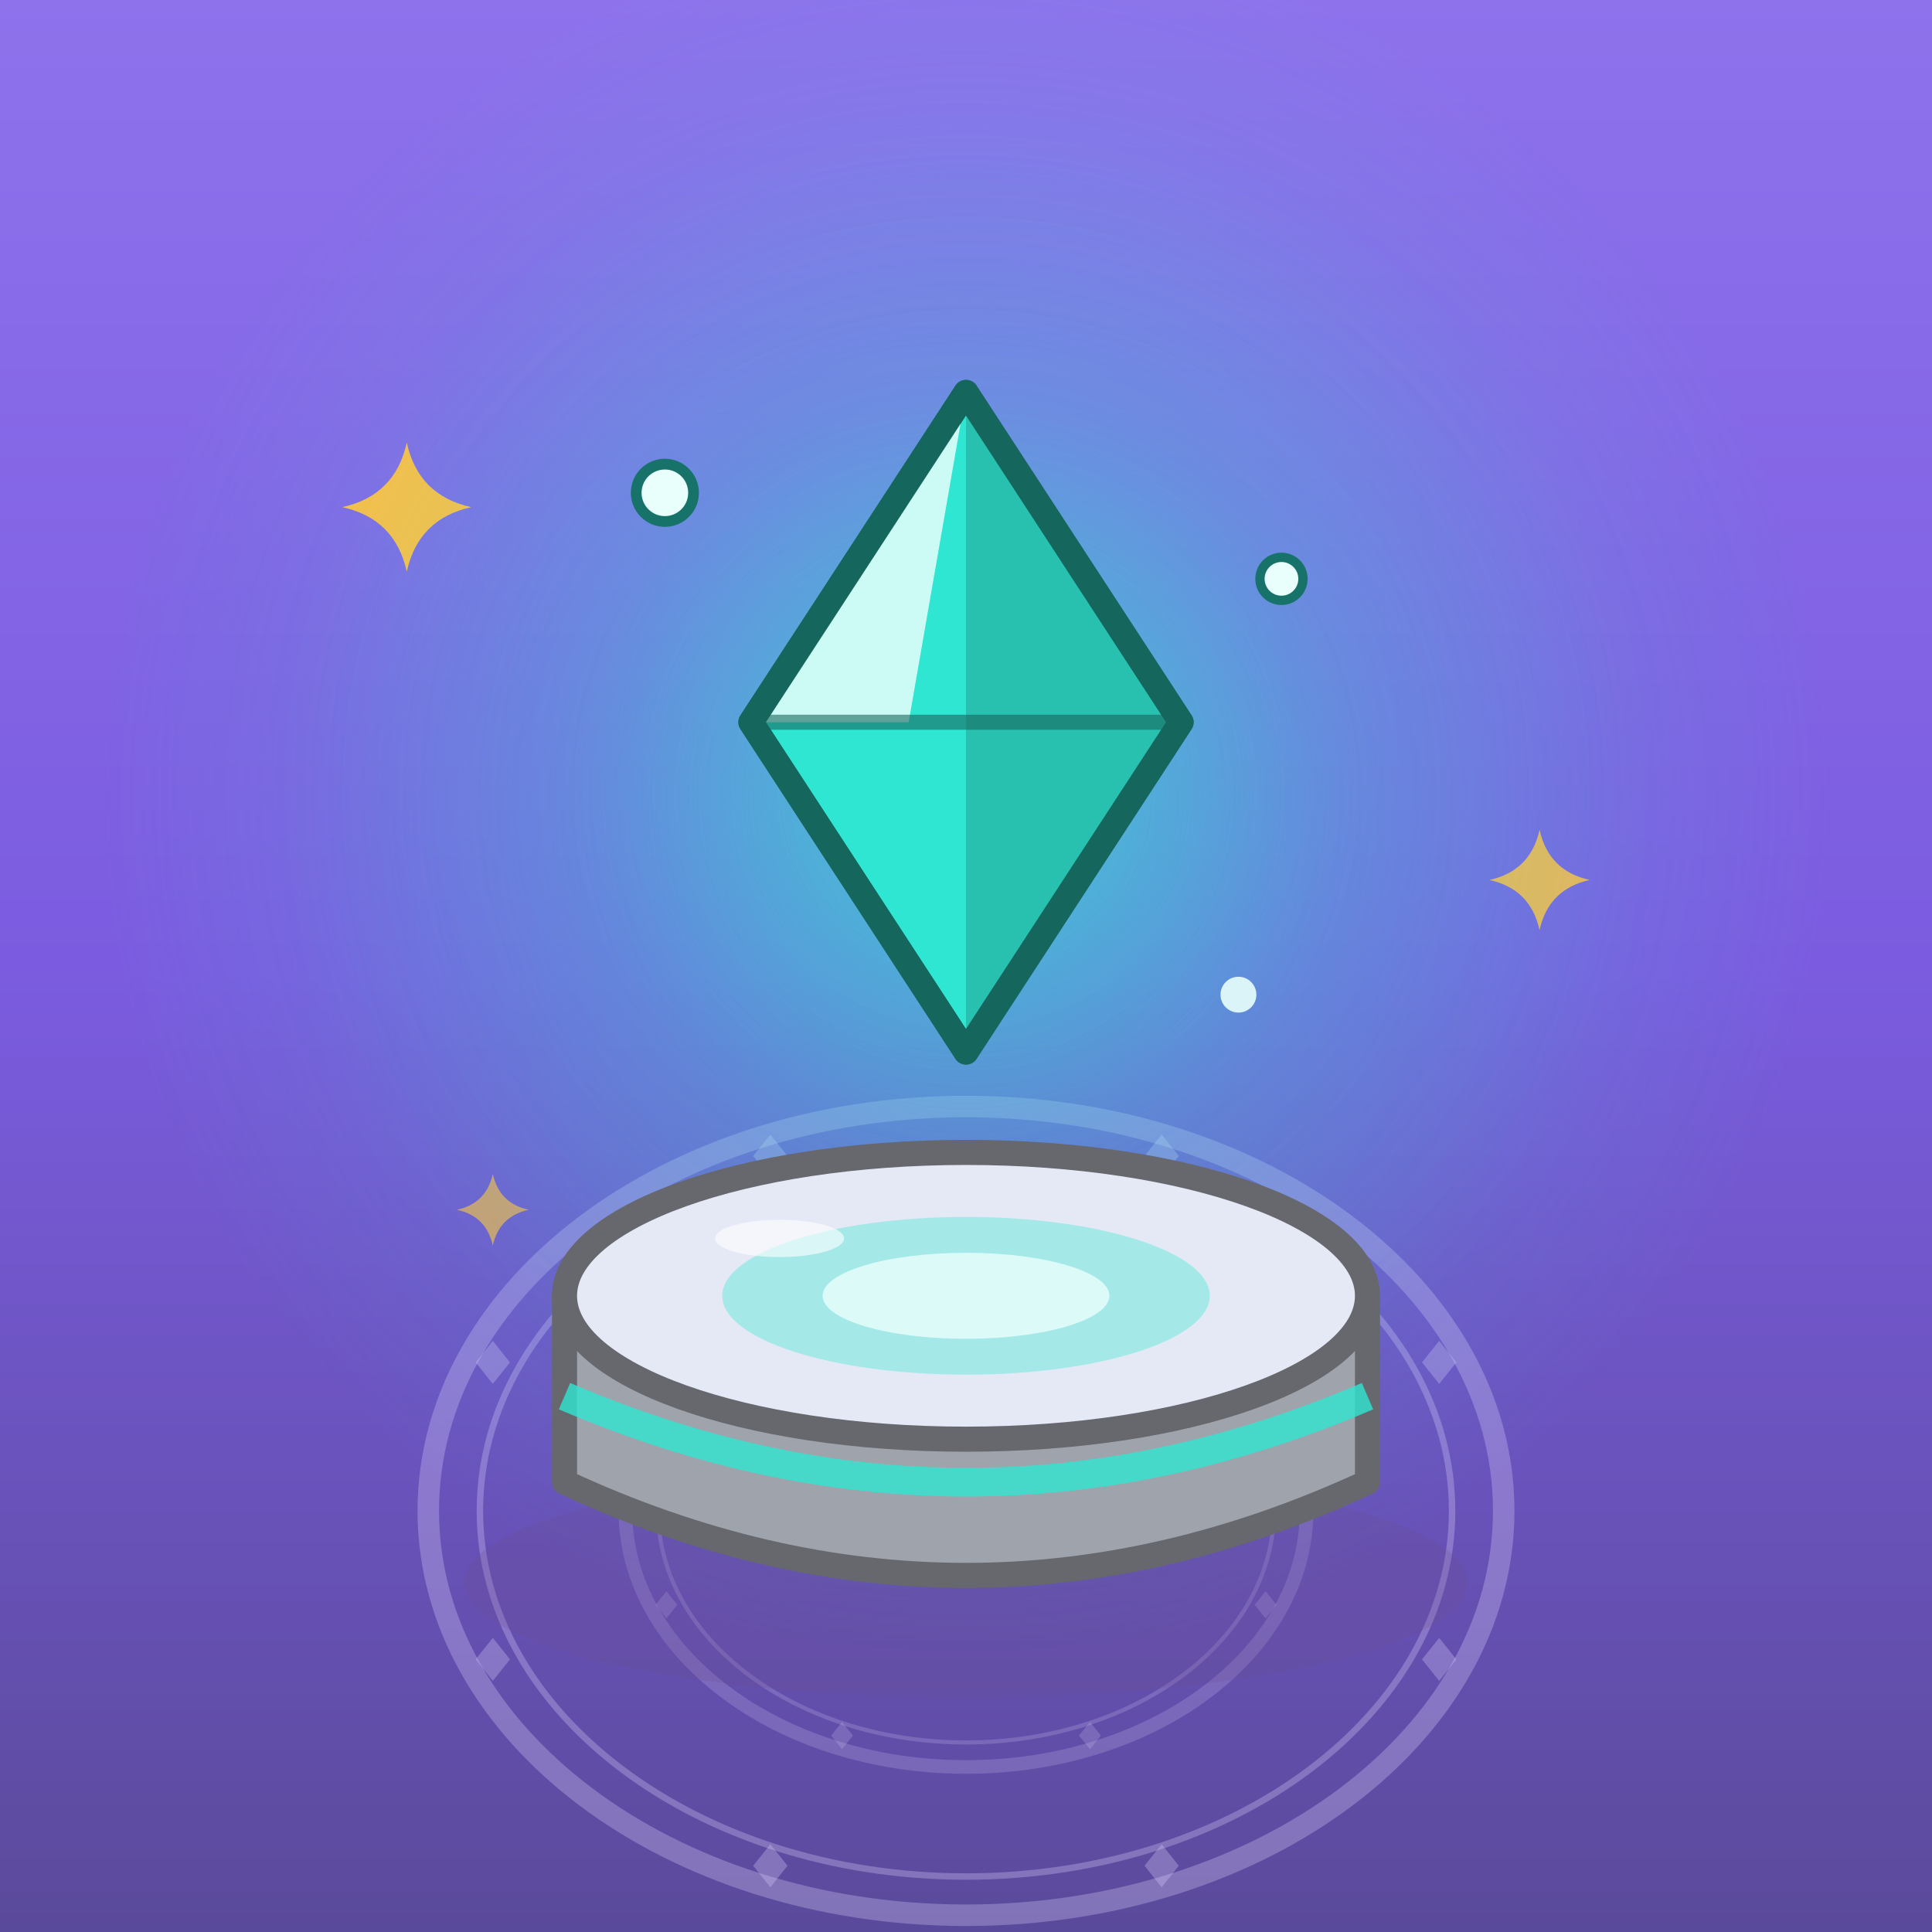
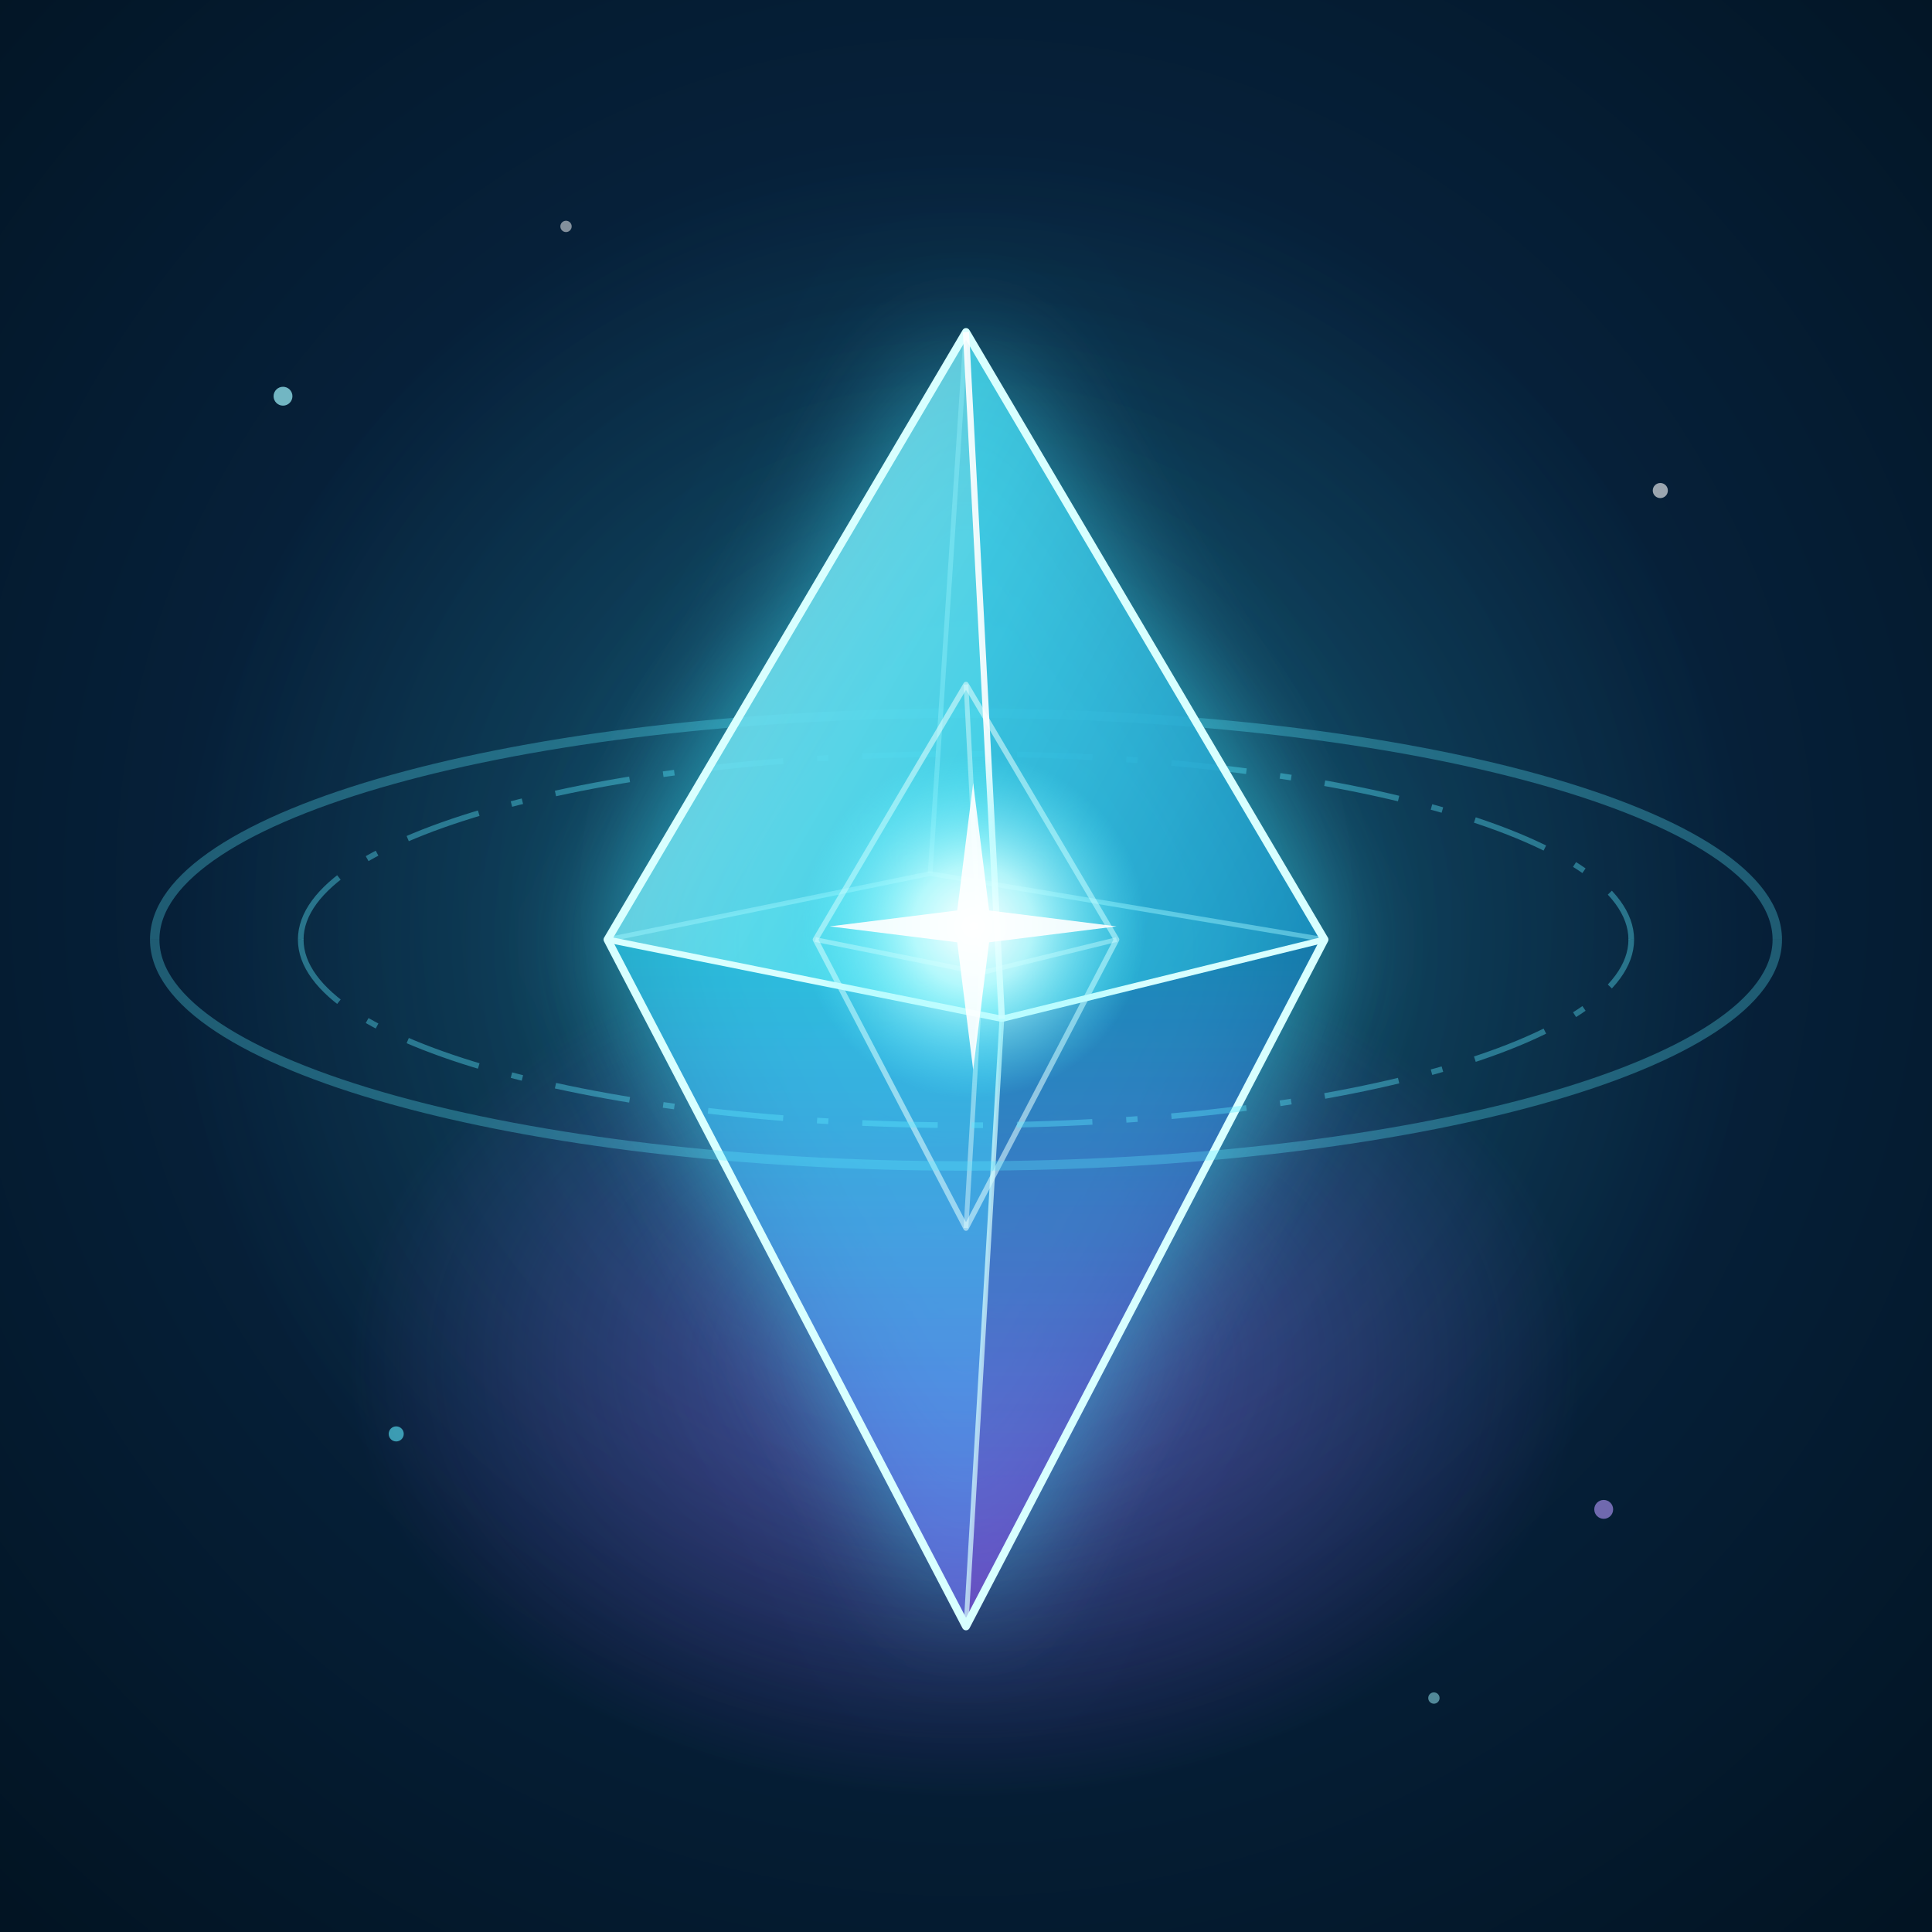
<svg xmlns="http://www.w3.org/2000/svg" width="1024" height="1024" viewBox="0 0 1024 1024">
  <defs>
-     <radialGradient id="glow">
-       <stop offset="0" stop-color="#2FE6D2" stop-opacity="0.45" />
-       <stop offset="0.5" stop-color="#2FE6D2" stop-opacity="0.16" />
-       <stop offset="1" stop-color="#2FE6D2" stop-opacity="0" />
+     <radialGradient id="bg" cx="0.5" cy="0.46" r="0.72">
+       <stop offset="0" stop-color="#0B3350" />
+       <stop offset="0.55" stop-color="#062039" />
+       <stop offset="1" stop-color="#021423" />
    </radialGradient>
-     <linearGradient id="bg" x1="0" y1="0" x2="0" y2="1">
-       <stop offset="0" stop-color="#8E72EC" />
-       <stop offset="0.5" stop-color="#7B5CE0" />
-       <stop offset="1" stop-color="#5A4A9A" />
+     <radialGradient id="halo">
+       <stop offset="0" stop-color="#3FE8FF" stop-opacity="0.42" />
+       <stop offset="0.5" stop-color="#3FE8FF" stop-opacity="0.12" />
+       <stop offset="1" stop-color="#3FE8FF" stop-opacity="0" />
+     </radialGradient>
+     <radialGradient id="haze">
+       <stop offset="0" stop-color="#8A4FE0" stop-opacity="0.55" />
+       <stop offset="1" stop-color="#8A4FE0" stop-opacity="0" />
+     </radialGradient>
+     <radialGradient id="core">
+       <stop offset="0" stop-color="#FFFFFF" />
+       <stop offset="0.35" stop-color="#C8FFFF" stop-opacity="0.85" />
+       <stop offset="1" stop-color="#5CF2FF" stop-opacity="0" />
+     </radialGradient>
+     <linearGradient id="fTL" x1="0" y1="0" x2="1" y2="1">
+       <stop offset="0" stop-color="#B4FCFF" />
+       <stop offset="1" stop-color="#32D6EE" />
    </linearGradient>
-     <radialGradient id="halo">
-       <stop offset="0" stop-color="#2FE6D2" stop-opacity="0.55" />
-       <stop offset="0.45" stop-color="#2FE6D2" stop-opacity="0.18" />
-       <stop offset="1" stop-color="#2FE6D2" stop-opacity="0" />
-     </radialGradient>
+     <linearGradient id="fTR" x1="0" y1="0" x2="1" y2="1">
+       <stop offset="0" stop-color="#4FE6F8" />
+       <stop offset="1" stop-color="#1690C4" />
+     </linearGradient>
+     <linearGradient id="fBL" x1="0" y1="0" x2="0" y2="1">
+       <stop offset="0" stop-color="#28C2E2" />
+       <stop offset="1" stop-color="#6A6AE6" />
+     </linearGradient>
+     <linearGradient id="fBR" x1="0" y1="0" x2="0" y2="1">
+       <stop offset="0" stop-color="#127FB4" />
+       <stop offset="1" stop-color="#7A4FD6" />
+     </linearGradient>
+     <filter id="blur" x="-50%" y="-50%" width="200%" height="200%">
+       <feGaussianBlur stdDeviation="34" />
+     </filter>
  </defs>
  <rect width="1024" height="1024" fill="url(#bg)" />
-   <ellipse cx="512" cy="800.8" rx="285.0" ry="214.32" fill="none" stroke="#DCD3FA" stroke-width="11.4" opacity="0.3" />
-   <ellipse cx="512" cy="800.8" rx="257.64" ry="193.8" fill="none" stroke="#DCD3FA" stroke-width="3.42" opacity="0.3" />
-   <path d="M762.8 868.1 l9.1 11.4 l-9.1 11.4 l-9.1 -11.4 Z" fill="#DCD3FA" opacity="0.3" />
-   <path d="M615.7 977.5 l9.1 11.4 l-9.1 11.4 l-9.1 -11.4 Z" fill="#DCD3FA" opacity="0.3" />
-   <path d="M408.3 977.5 l9.1 11.4 l-9.1 11.4 l-9.1 -11.4 Z" fill="#DCD3FA" opacity="0.3" />
-   <path d="M261.2 868.1 l9.1 11.4 l-9.1 11.4 l-9.1 -11.4 Z" fill="#DCD3FA" opacity="0.3" />
-   <path d="M261.2 710.7 l9.1 11.4 l-9.1 11.4 l-9.1 -11.4 Z" fill="#DCD3FA" opacity="0.3" />
-   <path d="M408.3 601.3 l9.1 11.4 l-9.1 11.4 l-9.1 -11.4 Z" fill="#DCD3FA" opacity="0.3" />
-   <path d="M615.7 601.3 l9.1 11.4 l-9.1 11.4 l-9.1 -11.4 Z" fill="#DCD3FA" opacity="0.3" />
-   <path d="M762.8 710.7 l9.1 11.4 l-9.1 11.4 l-9.1 -11.4 Z" fill="#DCD3FA" opacity="0.3" />
-   <ellipse cx="512" cy="800.8" rx="180.5" ry="135.736" fill="none" stroke="#DCD3FA" stroke-width="7.22" opacity="0.2" />
-   <ellipse cx="512" cy="800.8" rx="163.172" ry="122.74" fill="none" stroke="#DCD3FA" stroke-width="2.166" opacity="0.2" />
-   <path d="M670.8 843.4 l5.8 7.2 l-5.8 7.2 l-5.8 -7.2 Z" fill="#DCD3FA" opacity="0.2" />
-   <path d="M577.7 912.7 l5.8 7.2 l-5.8 7.2 l-5.8 -7.2 Z" fill="#DCD3FA" opacity="0.2" />
-   <path d="M446.3 912.7 l5.8 7.2 l-5.8 7.2 l-5.8 -7.2 Z" fill="#DCD3FA" opacity="0.2" />
-   <path d="M353.2 843.4 l5.8 7.2 l-5.8 7.2 l-5.8 -7.2 Z" fill="#DCD3FA" opacity="0.2" />
-   <path d="M353.2 743.8 l5.8 7.2 l-5.8 7.2 l-5.8 -7.2 Z" fill="#DCD3FA" opacity="0.2" />
-   <path d="M446.3 674.4 l5.8 7.2 l-5.8 7.2 l-5.8 -7.2 Z" fill="#DCD3FA" opacity="0.2" />
-   <path d="M577.7 674.4 l5.8 7.2 l-5.8 7.2 l-5.8 -7.2 Z" fill="#DCD3FA" opacity="0.2" />
-   <path d="M670.8 743.8 l5.8 7.2 l-5.8 7.2 l-5.8 -7.2 Z" fill="#DCD3FA" opacity="0.2" />
-   <circle cx="512" cy="421" r="456" fill="url(#halo)" />
-   <path d="M215.6 234.6 Q221.756 262.644 249.8 268.8 Q221.756 274.956 215.6 303 Q209.444 274.956 181.4 268.8 Q209.444 262.644 215.6 234.6 Z" fill="#FFC93D" opacity="0.9" />
-   <path d="M816.0 439.8 Q820.788 461.612 842.6 466.4 Q820.788 471.188 816.0 493.0 Q811.212 471.188 789.4 466.4 Q811.212 461.612 816.0 439.8 Z" fill="#FFC93D" opacity="0.8" />
-   <path d="M261.2 622.2 Q264.62 637.78 280.2 641.2 Q264.62 644.62 261.2 660.2 Q257.78 644.62 242.2 641.2 Q257.78 637.78 261.2 622.2 Z" fill="#FFC93D" opacity="0.6" />
-   <g transform="translate(512 823.6) scale(3.8) translate(-360 -696)">
-     <ellipse cx="360" cy="700" rx="70" ry="16" fill="#6B4E8C" opacity="0.22" />
-     <circle cx="360" cy="590" r="96" fill="url(#glow)" />
-     <path d="M304 660 L304 686 Q360 712 416 686 L416 660 Z" fill="#9FA3AB" stroke="#66686E" stroke-width="3.5" stroke-linejoin="round" />
-     <path d="M304 674 Q360 698 416 674" fill="none" stroke="#2FE6D2" stroke-width="4" opacity="0.8" />
-     <ellipse cx="360" cy="660" rx="56" ry="20" fill="#E4E9F5" stroke="#66686E" stroke-width="3.5" />
-     <ellipse cx="360" cy="660" rx="34" ry="11" fill="#2FE6D2" opacity="0.35" />
-     <ellipse cx="360" cy="660" rx="20" ry="6" fill="#E8FFFC" opacity="0.8" />
-     <ellipse cx="334" cy="652" rx="9" ry="2.6" fill="#FFFFFF" opacity="0.6" />
-     <g transform="translate(0 -6)">
-       <path d="M360 540 L390 586 L360 632 L330 586 Z" fill="#2FE6D2" stroke="#15675E" stroke-width="3.5" stroke-linejoin="round" />
-       <path d="M360 540 L390 586 L360 632 Z" fill="#1E9588" opacity="0.45" />
-       <path d="M360 540 L330 586 L352 586 Z" fill="#E8FFFC" opacity="0.85" />
-       <path d="M330 586 L390 586" stroke="#15675E" stroke-width="2.1" opacity="0.6" />
-       <path d="M360 540 L390 586 L360 632 L330 586 Z" fill="none" stroke="#15675E" stroke-width="3.5" stroke-linejoin="round" />
-     </g>
-     <circle cx="318" cy="548" r="4" fill="#E8FFFC" stroke="#177369" stroke-width="1.5" />
-     <circle cx="404" cy="560" r="3" fill="#E8FFFC" stroke="#177369" stroke-width="1.3" />
-     <circle cx="398" cy="618" r="2.5" fill="#E8FFFC" opacity="0.9" />
-   </g>
+   <ellipse cx="512" cy="722" rx="330" ry="230" fill="url(#haze)" />
+   <circle cx="512" cy="498" r="420" fill="url(#halo)" />
+   <circle cx="150" cy="210" r="5" fill="#9FF6FF" opacity="0.7" />
+   <circle cx="880" cy="260" r="4" fill="#FFFFFF" opacity="0.6" />
+   <circle cx="210" cy="760" r="4" fill="#5CEBFF" opacity="0.6" />
+   <circle cx="850" cy="800" r="5" fill="#B89BFF" opacity="0.6" />
+   <circle cx="300" cy="120" r="3" fill="#FFFFFF" opacity="0.5" />
+   <circle cx="760" cy="900" r="3" fill="#9FF6FF" opacity="0.5" />
+   <path d="M82.0,498.0 A430.0,120.0 0 0 1 942.0,498.0" fill="none" stroke="#5CEBFF" stroke-width="5" opacity="0.30" />
+   <path d="M159.4,498.0 A352.6,98.4 0 0 1 864.6,498.0" fill="none" stroke="#5CEBFF" stroke-width="3" stroke-dasharray="40 18 6 18" opacity="0.38" />
+   <polygon points="512.0,176.0 702.0,498.0 512.0,862.0 322.0,498.0" fill="#3FE8FF" opacity="0.6" filter="url(#blur)" />
+   <polygon points="512.0,176.0 322.0,498.0 493.0,463.0 702.0,498.0 " fill="#0E6E9A" opacity="0.35" />
+   <polygon points="512.0,176.0 322.0,498.0 531.0,540.0" fill="url(#fTL)" opacity="0.78" />
+   <polygon points="512.0,176.0 531.0,540.0 702.0,498.0" fill="url(#fTR)" opacity="0.78" />
+   <polygon points="322.0,498.0 531.0,540.0 512.0,862.0" fill="url(#fBL)" opacity="0.78" />
+   <polygon points="531.0,540.0 702.0,498.0 512.0,862.0" fill="url(#fBR)" opacity="0.78" />
+   <polyline points="322.0,498.0 493.0,463.0 702.0,498.0" fill="none" stroke="#9FF6FF" stroke-width="2.5" opacity="0.45" />
+   <line x1="512" y1="176.0" x2="493.0" y2="463.0" stroke="#9FF6FF" stroke-width="2.5" opacity="0.35" />
+   <polygon points="512.0,362.8 591.8,498.0 512.0,650.9 432.2,498.0" fill="none" stroke="#E6FFFF" stroke-width="2.9" opacity="0.55" stroke-linejoin="round" />
+   <polyline points="512.0,362.8 520.0,515.6 512.0,650.9" fill="none" stroke="#E6FFFF" stroke-width="2.5" opacity="0.45" />
+   <polyline points="432.2,498.0 520.0,515.6 591.8,498.0" fill="none" stroke="#E6FFFF" stroke-width="2.5" opacity="0.45" />
+   <polygon points="512.0,176.0 702.0,498.0 512.0,862.0 322.0,498.0" fill="none" stroke="#D8FFFF" stroke-width="4.2" stroke-linejoin="round" />
+   <polyline points="322.0,498.0 531.0,540.0 702.0,498.0" fill="none" stroke="#D8FFFF" stroke-width="3.3" stroke-linejoin="round" />
+   <line x1="512" y1="176.0" x2="531.0" y2="540.0" stroke="#FFFFFF" stroke-width="3.3" opacity="0.9" />
+   <line x1="531.0" y1="540.0" x2="512" y2="862.0" stroke="#D8FFFF" stroke-width="2.5" opacity="0.7" />
+   <circle cx="515.8" cy="491.0" r="91.2" fill="url(#core)" />
+   <path d="M515.8,415.0 L525.3,491.0 L515.8,567.0 L506.3,491.0Z M439.8,491.0 L515.8,481.5 L591.8,491.0 L515.8,500.5Z" fill="#FFFFFF" opacity="0.9" />
+   <path d="M82.0,498.0 A430.0,120.0 0 0 0 942.0,498.0" fill="none" stroke="#5CEBFF" stroke-width="5" opacity="0.30" />
+   <path d="M159.4,498.0 A352.6,98.4 0 0 0 864.6,498.0" fill="none" stroke="#5CEBFF" stroke-width="3" stroke-dasharray="40 18 6 18" opacity="0.38" />
</svg>
